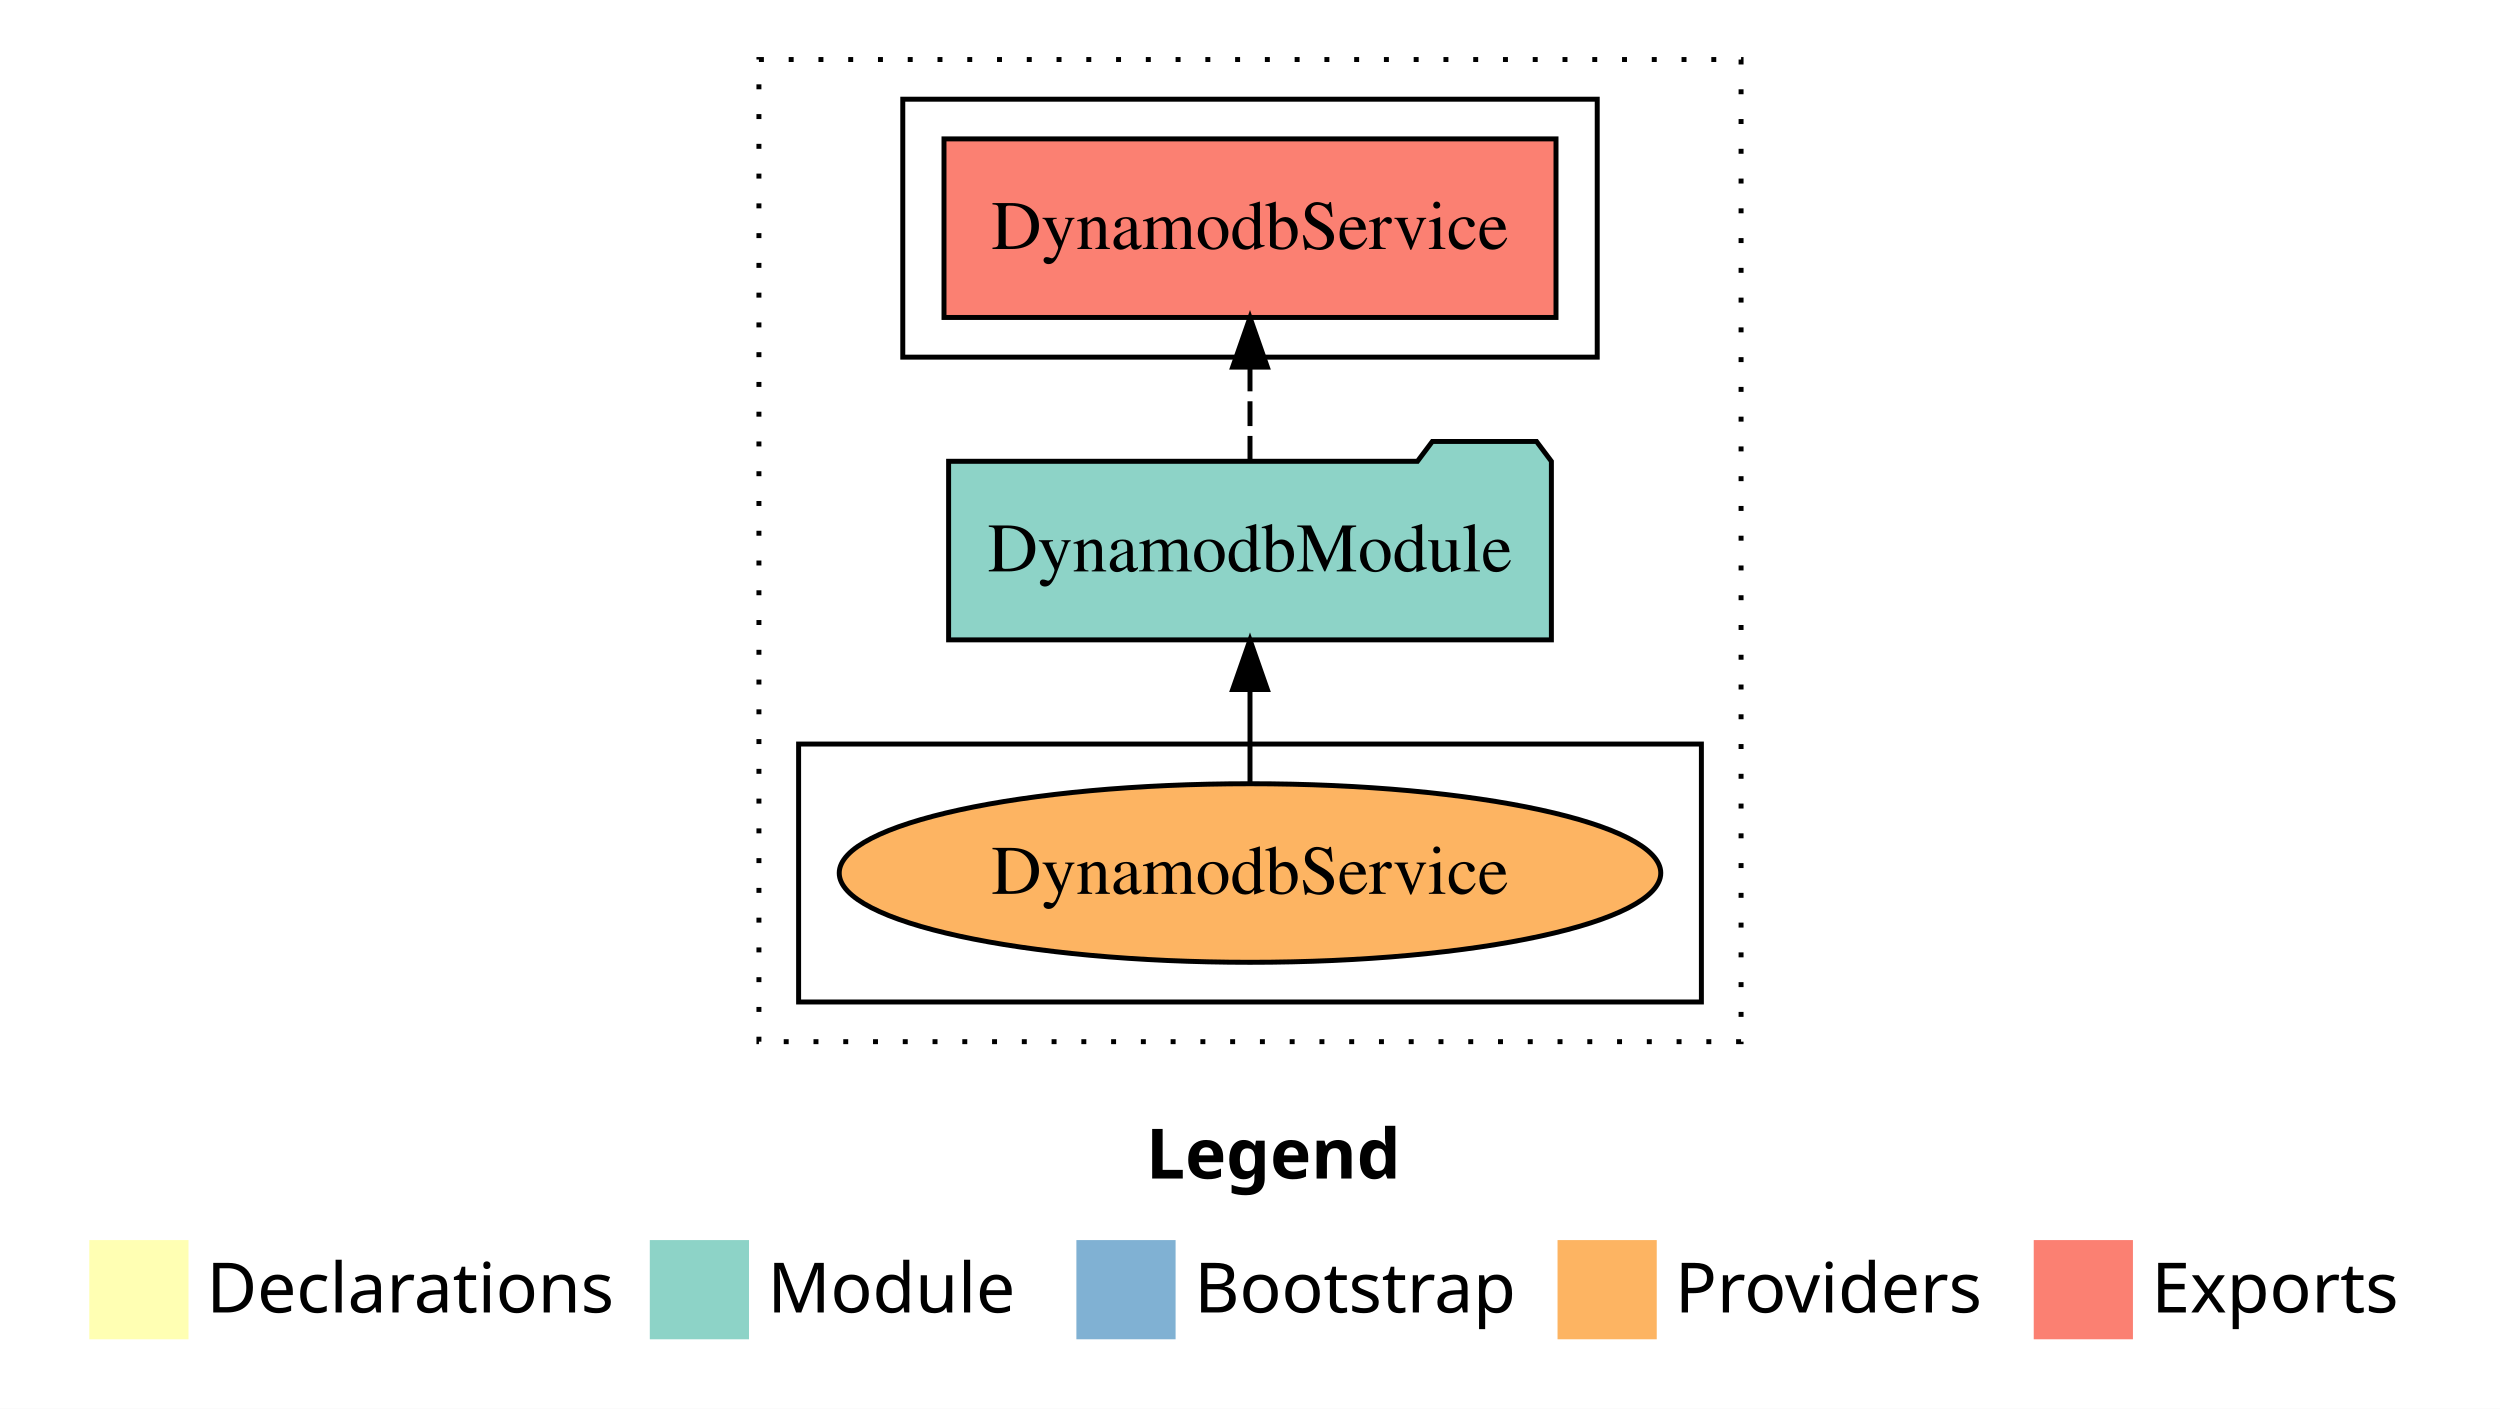
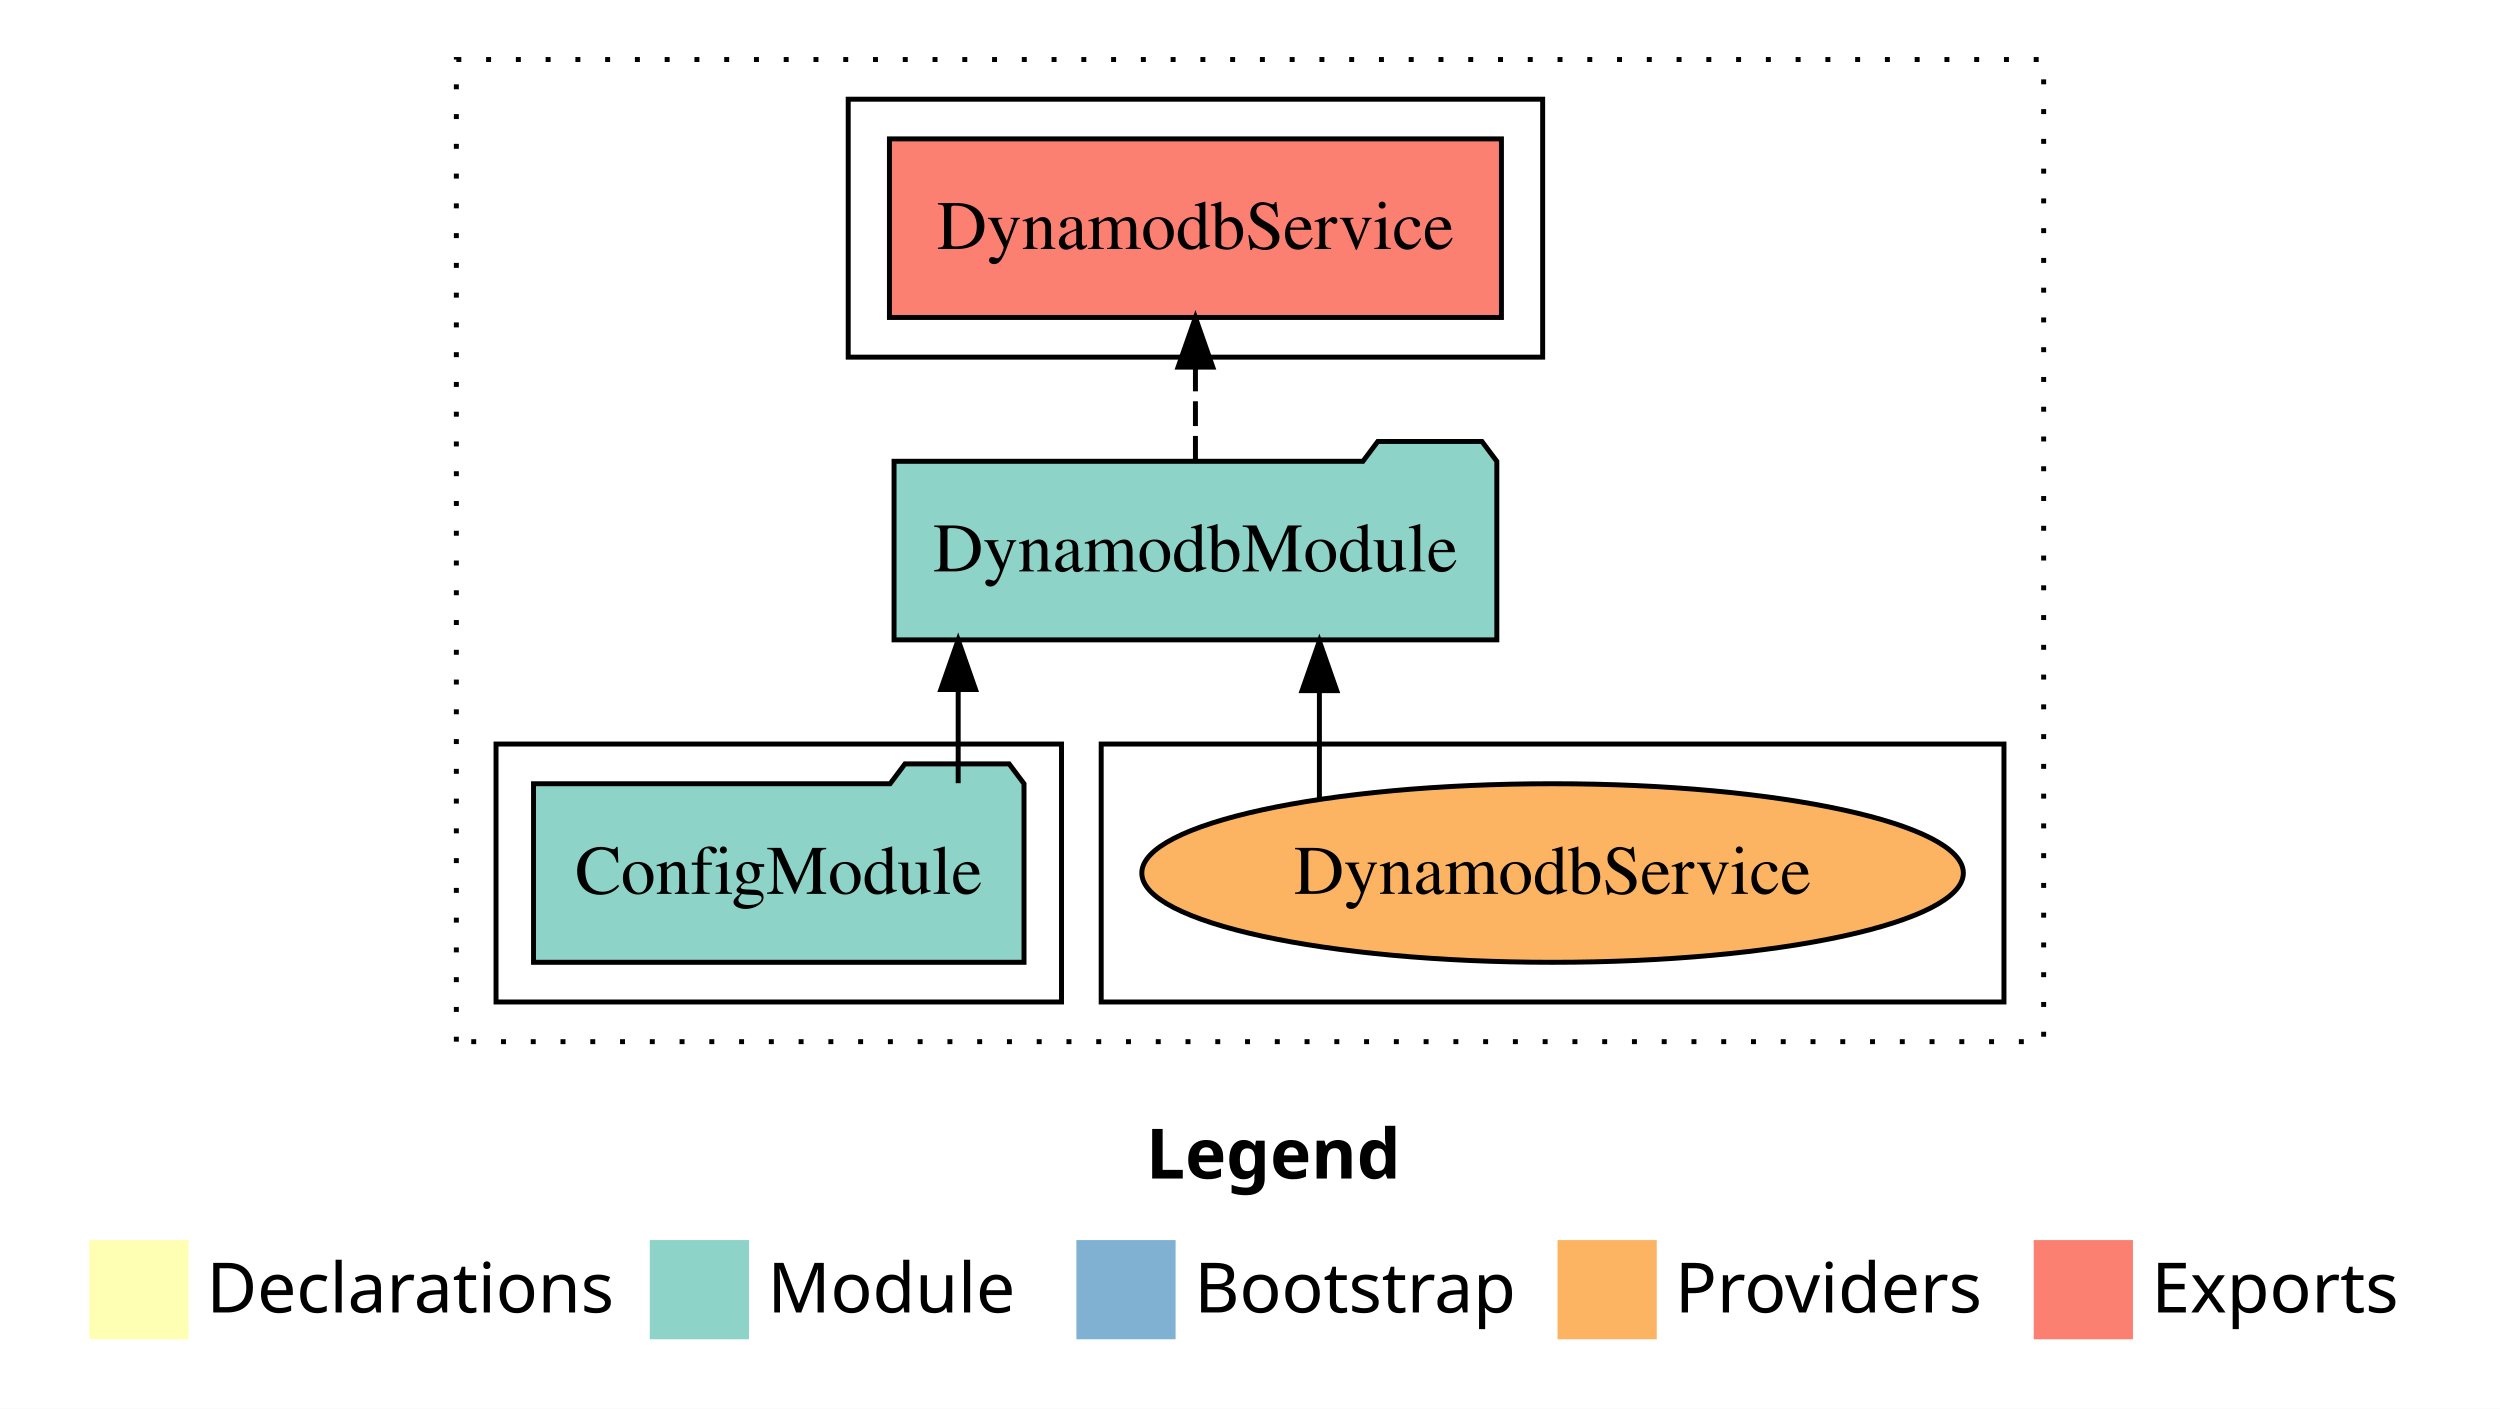
<svg xmlns="http://www.w3.org/2000/svg" width="504pt" height="284pt" viewBox="0.00 0.00 504.00 284.00">
  <g id="graph0" class="graph" transform="scale(1 1) rotate(0) translate(4 280)">
    <polygon fill="white" stroke="transparent" points="-4,4 -4,-280 500,-280 500,4 -4,4" />
    <text text-anchor="start" x="227.01" y="-42.4" font-family="sans-serif" font-weight="bold" font-size="14.00">Legend</text>
    <polygon fill="#ffffb3" stroke="transparent" points="14,-10 14,-30 34,-30 34,-10 14,-10" />
    <text text-anchor="start" x="37.63" y="-15.4" font-family="sans-serif" font-size="14.00">  Declarations</text>
    <polygon fill="#8dd3c7" stroke="transparent" points="127,-10 127,-30 147,-30 147,-10 127,-10" />
    <text text-anchor="start" x="150.73" y="-15.4" font-family="sans-serif" font-size="14.00">  Module</text>
    <polygon fill="#80b1d3" stroke="transparent" points="213,-10 213,-30 233,-30 233,-10 213,-10" />
    <text text-anchor="start" x="236.78" y="-15.4" font-family="sans-serif" font-size="14.00">  Bootstrap</text>
    <polygon fill="#fdb462" stroke="transparent" points="310,-10 310,-30 330,-30 330,-10 310,-10" />
    <text text-anchor="start" x="333.67" y="-15.4" font-family="sans-serif" font-size="14.00">  Providers</text>
    <polygon fill="#fb8072" stroke="transparent" points="406,-10 406,-30 426,-30 426,-10 406,-10" />
    <text text-anchor="start" x="429.73" y="-15.4" font-family="sans-serif" font-size="14.00">  Exports</text>
    <g id="clust1" class="cluster">
-       <polygon fill="none" stroke="black" stroke-dasharray="1,5" points="149,-70 149,-268 347,-268 347,-70 149,-70" />
+       <polygon fill="none" stroke="black" stroke-dasharray="1,5" points="88,-70 88,-268 408,-268 408,-70 88,-70" />
    </g>
    <g id="clust4" class="cluster">
-       <polygon fill="none" stroke="black" points="178,-208 178,-260 318,-260 318,-208 178,-208" />
+       <polygon fill="none" stroke="black" points="167,-208 167,-260 307,-260 307,-208 167,-208" />
    </g>
    <g id="clust6" class="cluster">
-       <polygon fill="none" stroke="black" points="157,-78 157,-130 339,-130 339,-78 157,-78" />
+       <polygon fill="none" stroke="black" points="218,-78 218,-130 400,-130 400,-78 218,-78" />
+     </g>
+     <g id="clust3" class="cluster">
+       <polygon fill="none" stroke="black" points="96,-78 96,-130 210,-130 210,-78 96,-78" />
    </g>
    <g id="node1" class="node">
-       <polygon fill="#fb8072" stroke="black" points="309.69,-252 186.31,-252 186.31,-216 309.69,-216 309.69,-252" />
-       <text text-anchor="middle" x="248" y="-229.8" font-family="Times,serif" font-size="14.00">DynamodbService </text>
+       <polygon fill="#8dd3c7" stroke="black" points="202.44,-122 199.44,-126 178.44,-126 175.44,-122 103.56,-122 103.56,-86 202.44,-86 202.44,-122" />
+       <text text-anchor="middle" x="153" y="-99.8" font-family="Times,serif" font-size="14.00">ConfigModule</text>
    </g>
    <g id="node2" class="node">
-       <polygon fill="#8dd3c7" stroke="black" points="308.76,-187 305.76,-191 284.76,-191 281.76,-187 187.24,-187 187.24,-151 308.76,-151 308.76,-187" />
-       <text text-anchor="middle" x="248" y="-164.8" font-family="Times,serif" font-size="14.00">DynamodbModule</text>
+       <polygon fill="#8dd3c7" stroke="black" points="297.76,-187 294.76,-191 273.76,-191 270.76,-187 176.24,-187 176.24,-151 297.76,-151 297.76,-187" />
+       <text text-anchor="middle" x="237" y="-164.8" font-family="Times,serif" font-size="14.00">DynamodbModule</text>
    </g>
    <g id="edge1" class="edge">
-       <path fill="none" stroke="black" stroke-dasharray="5,2" d="M248,-187.11C248,-187.11 248,-205.99 248,-205.99" />
-       <polygon fill="black" stroke="black" points="244.5,-205.99 248,-215.99 251.5,-205.99 244.5,-205.99" />
+       <path fill="none" stroke="black" d="M189.17,-122.11C189.17,-122.11 189.17,-140.99 189.17,-140.99" />
+       <polygon fill="black" stroke="black" points="185.67,-140.99 189.17,-150.99 192.67,-140.99 185.67,-140.99" />
    </g>
    <g id="node3" class="node">
-       <ellipse fill="#fdb462" stroke="black" cx="248" cy="-104" rx="82.81" ry="18" />
-       <text text-anchor="middle" x="248" y="-99.8" font-family="Times,serif" font-size="14.00">DynamodbService</text>
+       <polygon fill="#fb8072" stroke="black" points="298.69,-252 175.31,-252 175.31,-216 298.69,-216 298.69,-252" />
+       <text text-anchor="middle" x="237" y="-229.8" font-family="Times,serif" font-size="14.00">DynamodbService </text>
    </g>
    <g id="edge2" class="edge">
-       <path fill="none" stroke="black" d="M248,-122.11C248,-122.11 248,-140.99 248,-140.99" />
-       <polygon fill="black" stroke="black" points="244.5,-140.99 248,-150.99 251.5,-140.99 244.5,-140.99" />
+       <path fill="none" stroke="black" stroke-dasharray="5,2" d="M237,-187.11C237,-187.11 237,-205.99 237,-205.99" />
+       <polygon fill="black" stroke="black" points="233.5,-205.99 237,-215.99 240.5,-205.99 233.5,-205.99" />
+     </g>
+     <g id="node4" class="node">
+       <ellipse fill="#fdb462" stroke="black" cx="309" cy="-104" rx="82.81" ry="18" />
+       <text text-anchor="middle" x="309" y="-99.8" font-family="Times,serif" font-size="14.00">DynamodbService</text>
+     </g>
+     <g id="edge3" class="edge">
+       <path fill="none" stroke="black" d="M261.99,-119.08C261.99,-119.08 261.99,-140.76 261.99,-140.76" />
+       <polygon fill="black" stroke="black" points="258.49,-140.76 261.99,-150.76 265.49,-140.76 258.49,-140.76" />
    </g>
  </g>
</svg>
